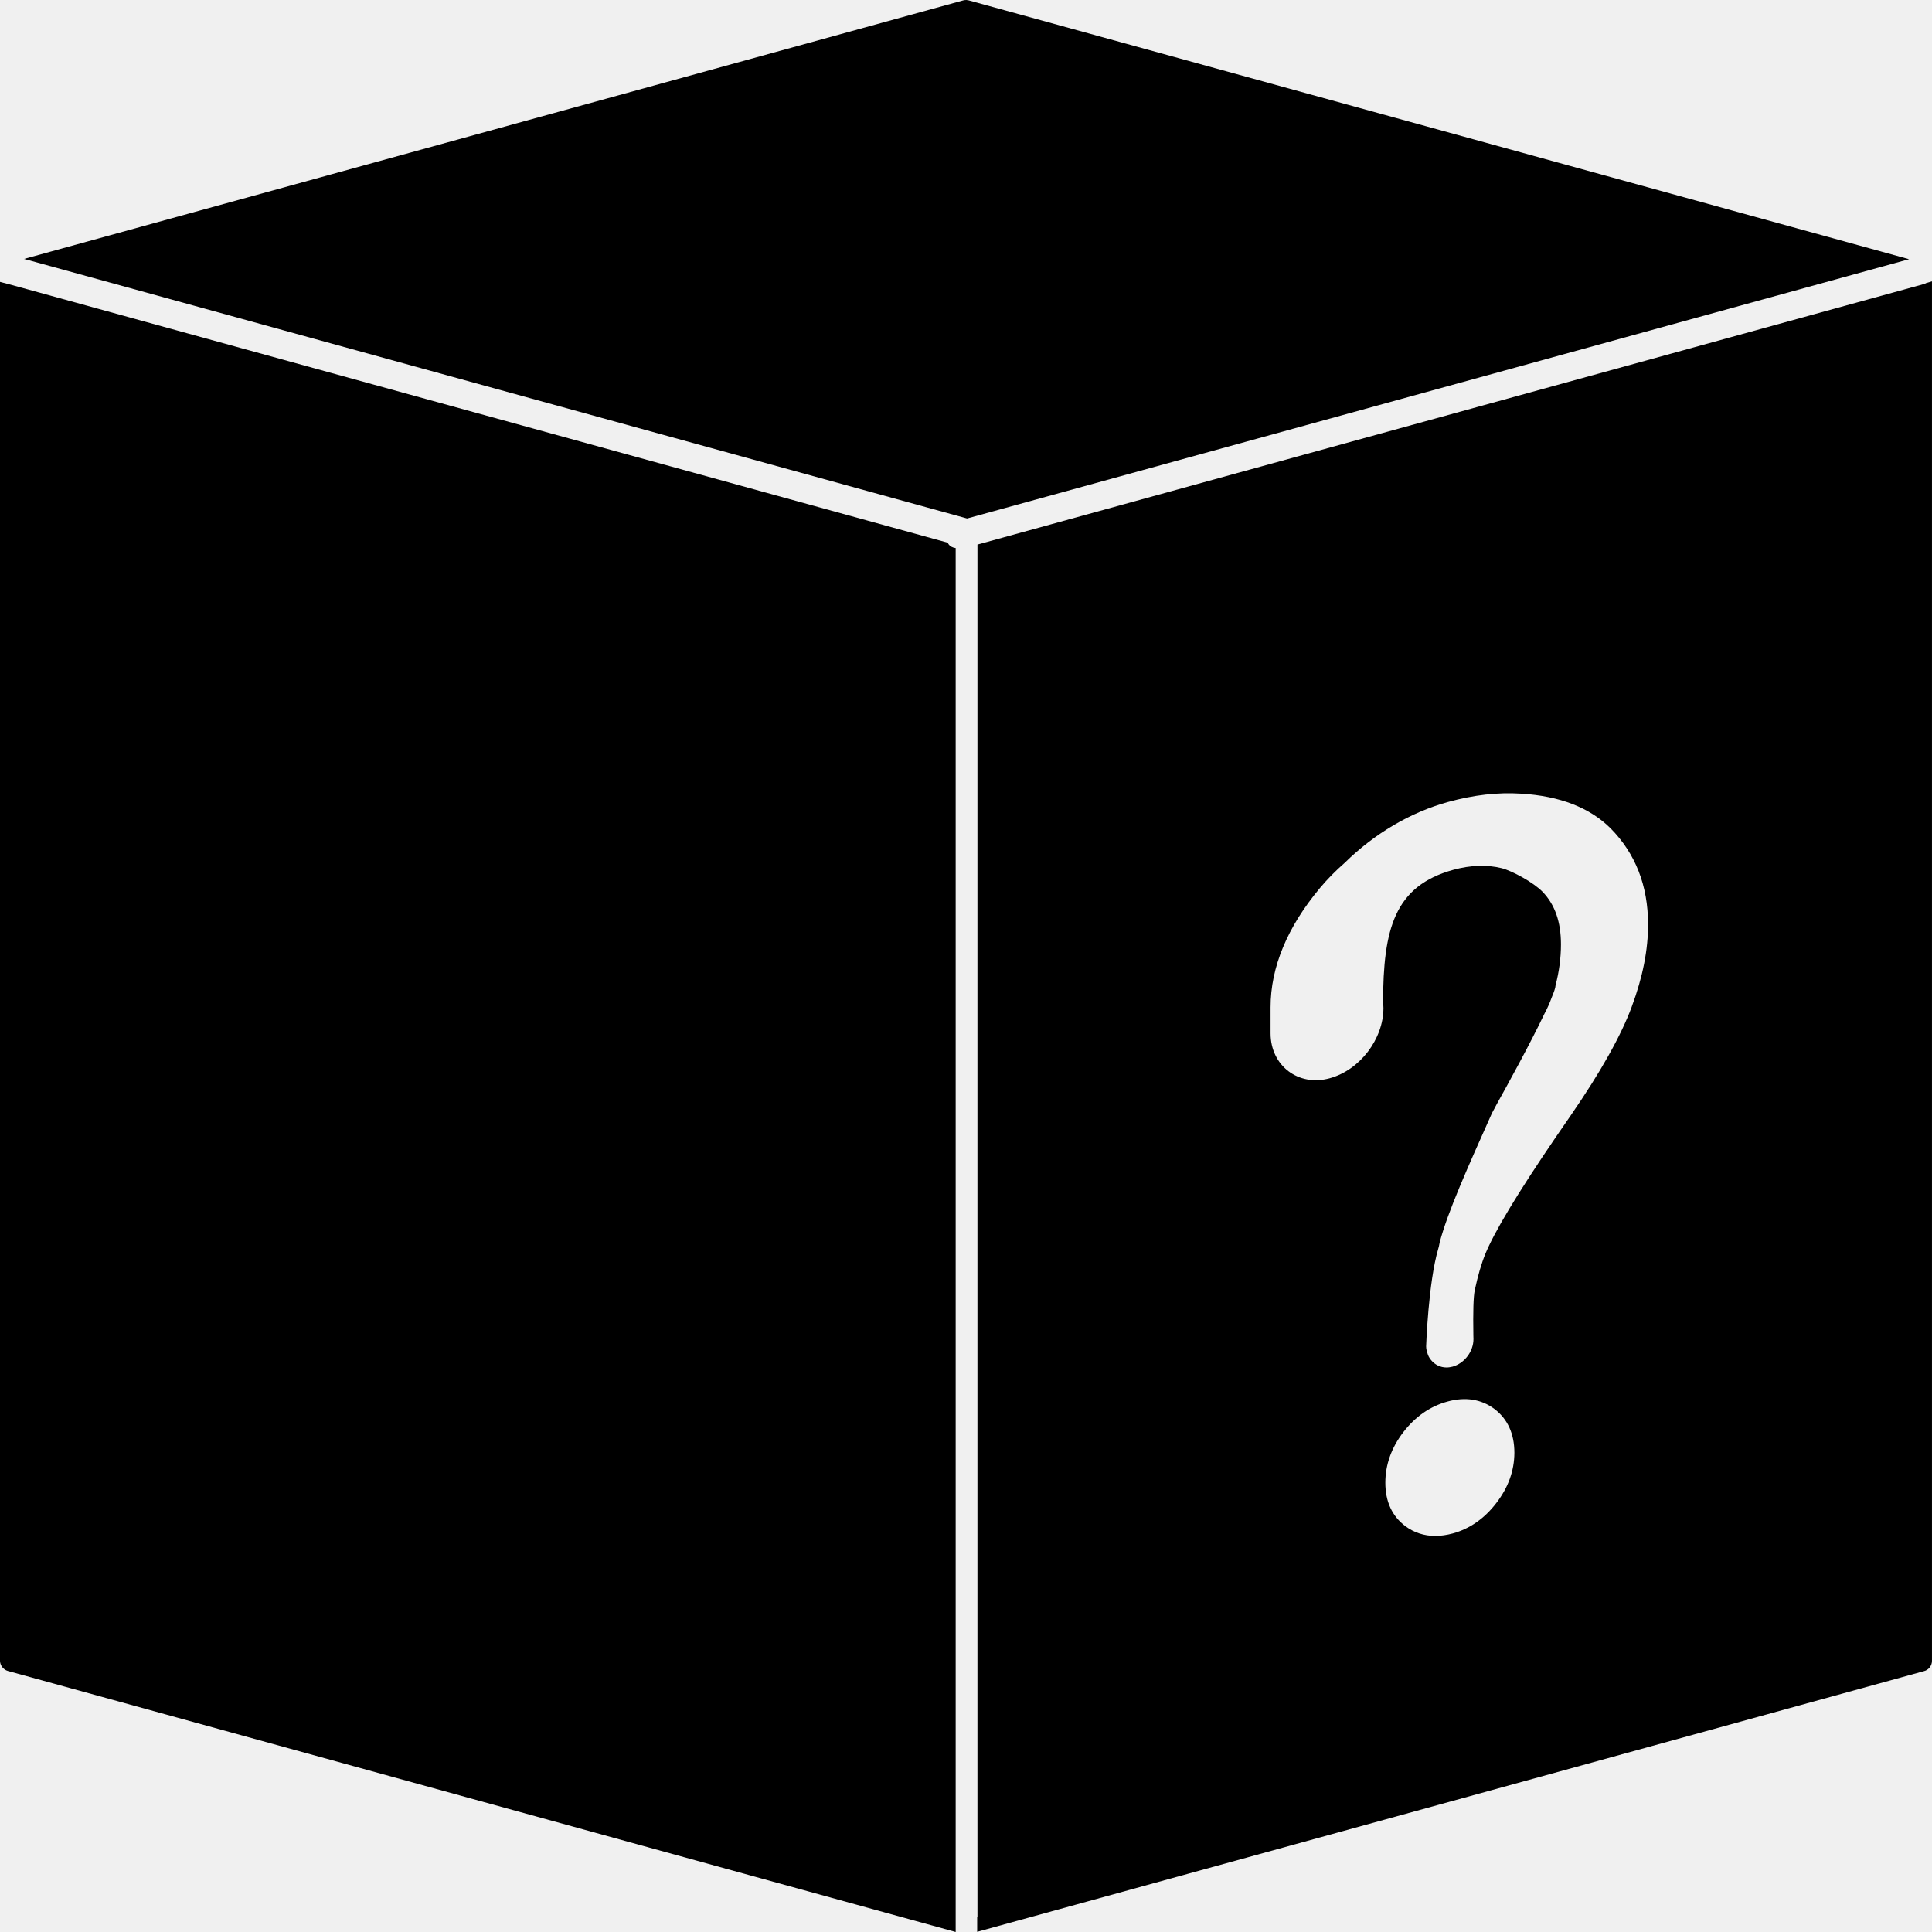
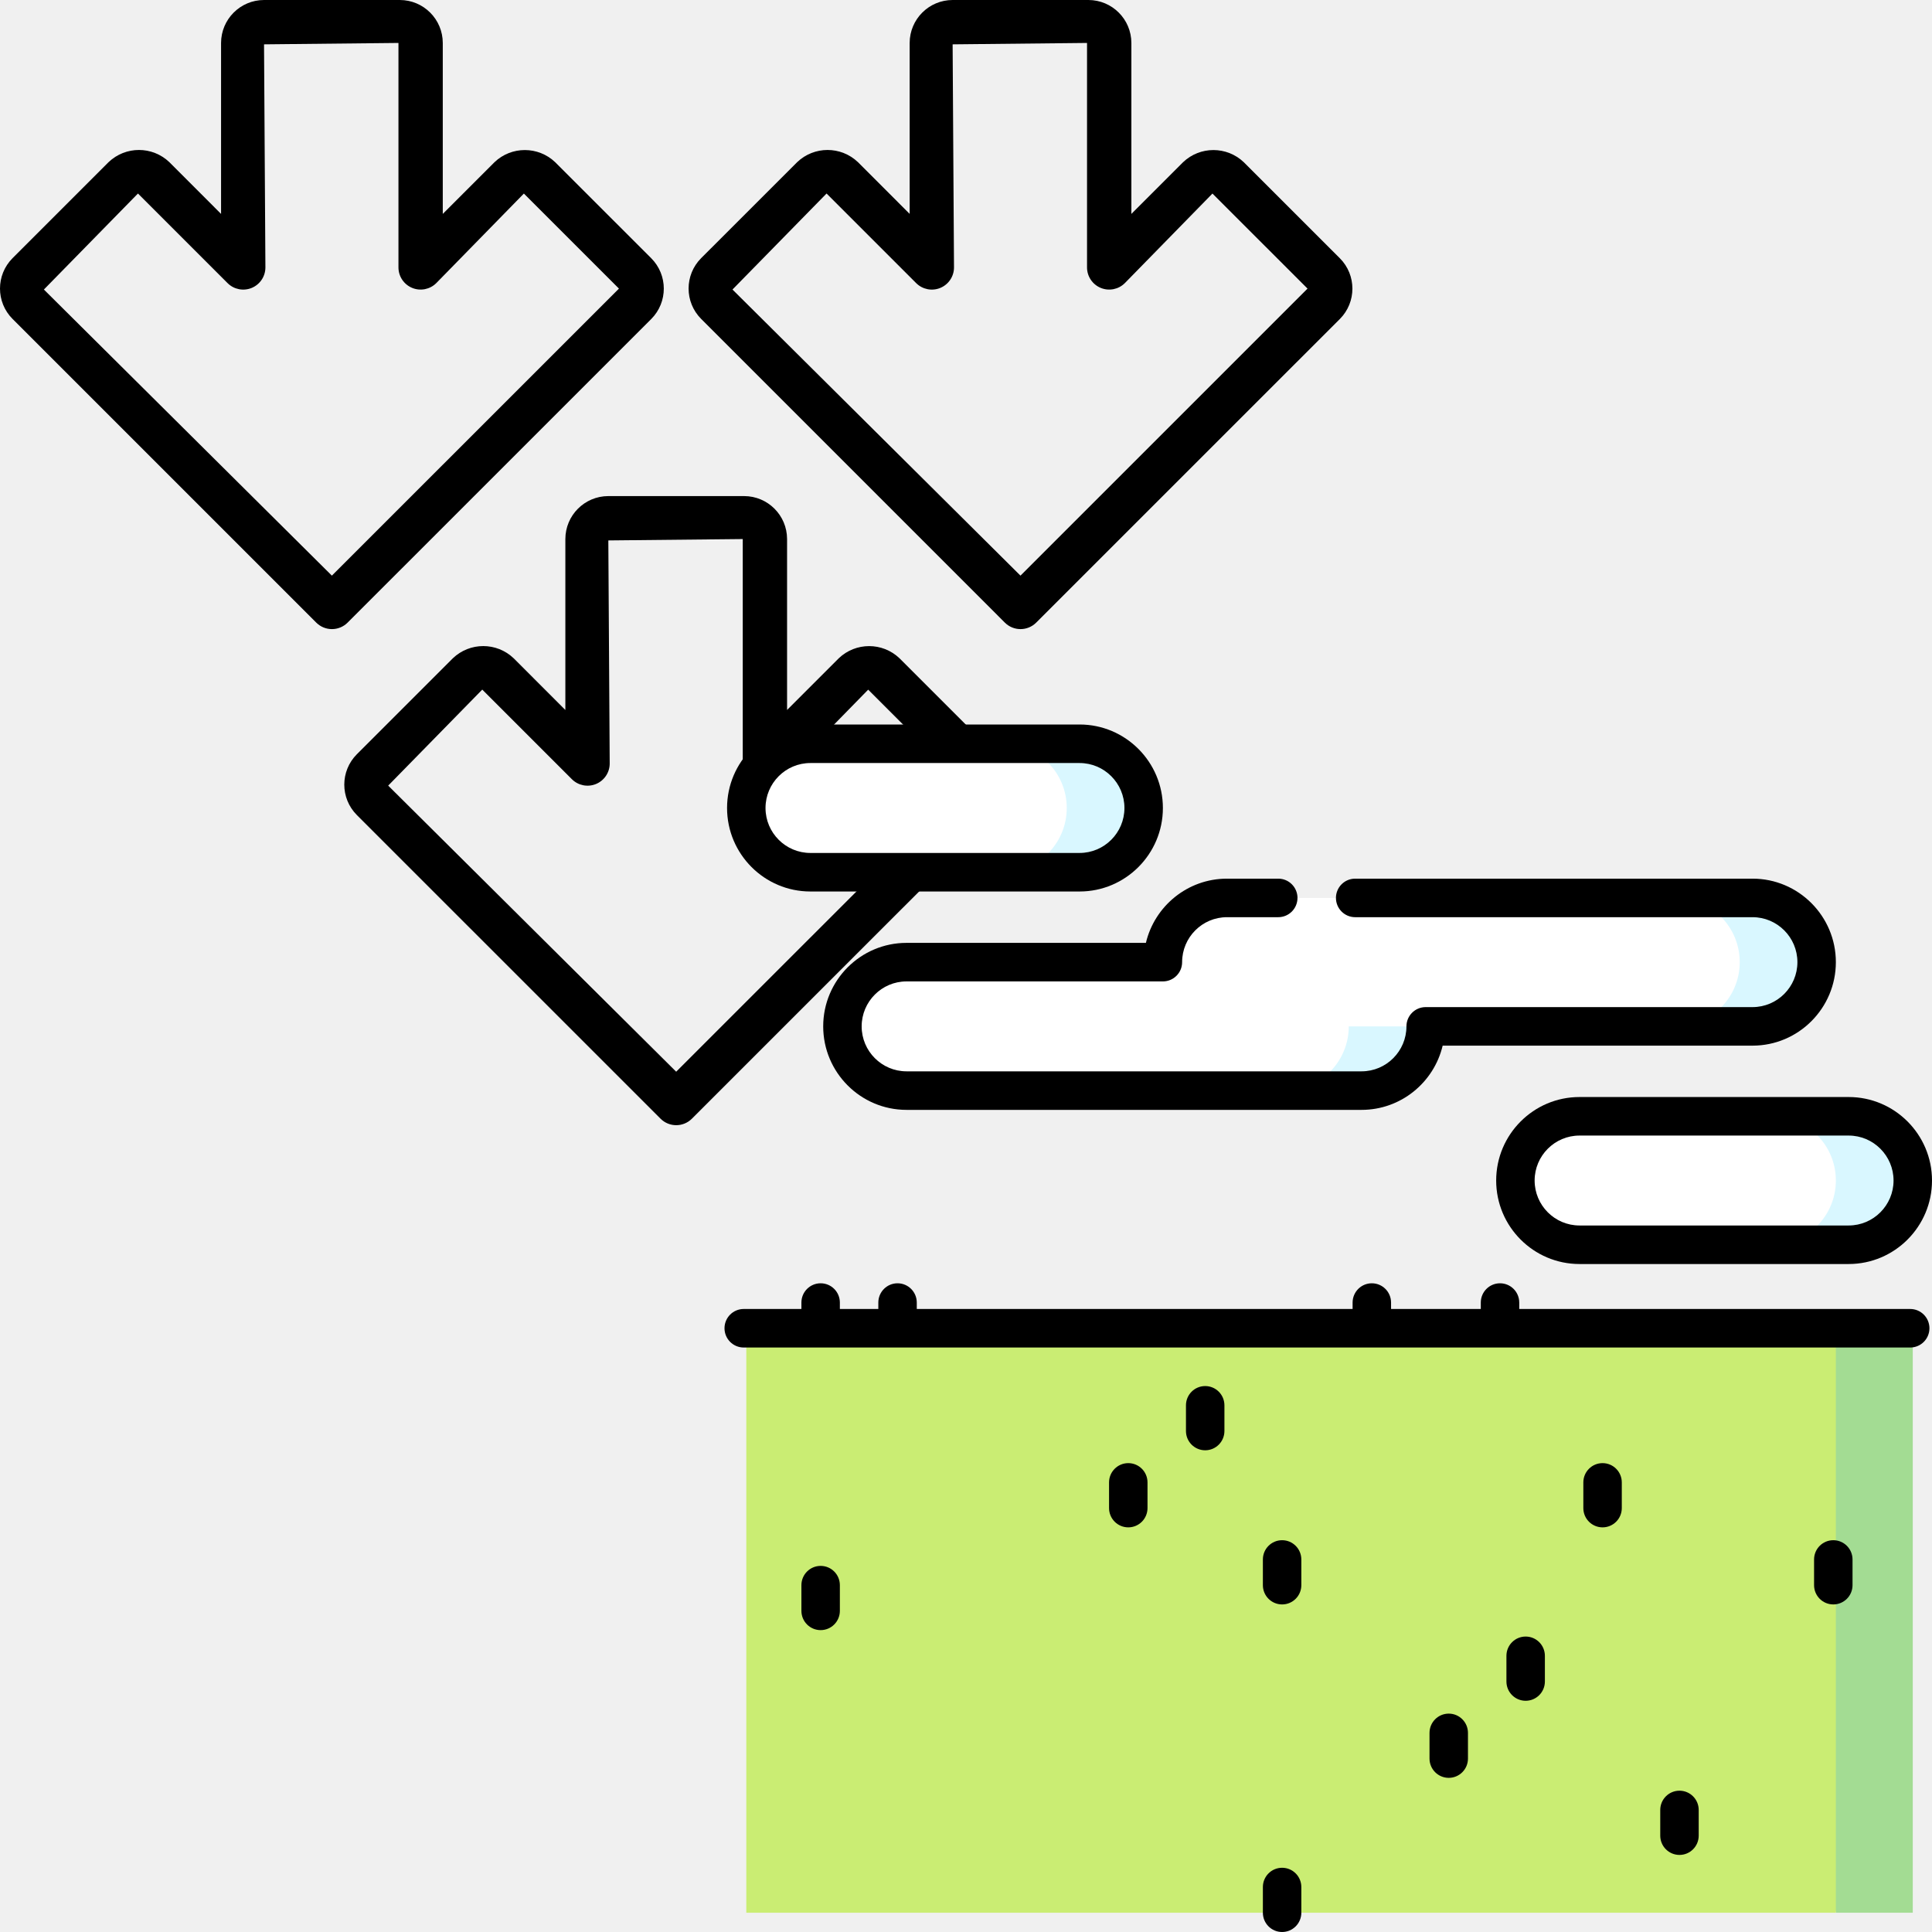
- <svg xmlns="http://www.w3.org/2000/svg" fill="#000000" width="800px" height="800px" viewBox="0 0 14 14" role="img" focusable="false" aria-hidden="true" version="1.1" id="svg1" xml:space="preserve">
-   <defs id="defs1" />
-   <g id="g4" transform="matrix(0.1658925,0,0,0.170439,-1.294593,-1.521969)">
-     <path d="m 49.23,32.055 c -0.012,-0.016 -0.012,-0.035 -0.02,-0.051 l -40.934,-10.969 -0.473,-0.121 v 58.617 c 0,0.203 0.145,0.387 0.344,0.441 l 41.402,11.098 v -58.84 c -0.125,-0.012 -0.246,-0.07 -0.32,-0.176 z" id="path1" />
-     <path d="m 50.016,8.93 c -0.047,0 -0.094,0.004 -0.137,0.016 l -41.023,10.992 41.191,11.035 41.148,-11.023 -41.074,-11.004 C 50.09,8.938 50.047,8.934 50.016,8.93 Z" id="path2" />
-     <path d="m 91.938,20.965 c -0.027,0.016 -0.055,0.031 -0.086,0.039 l -41.352,11.078 v 58.336 h -0.012 v 0.645 l 41.352,-11.082 c 0.207,-0.047 0.355,-0.23 0.355,-0.441 v -58.648 z M 73.165,72.832 c -0.52,0.66 -1.16,1.094 -1.902,1.293 -0.266,0.07 -0.523,0.105 -0.77,0.105 -0.484,0 -0.922,-0.141 -1.301,-0.414 -0.582,-0.426 -0.875,-1.047 -0.875,-1.848 0,-0.766 0.266,-1.488 0.785,-2.148 0.52,-0.656 1.164,-1.098 1.926,-1.301 0.781,-0.211 1.48,-0.102 2.051,0.312 0.578,0.426 0.875,1.055 0.875,1.867 -0.004,0.758 -0.266,1.473 -0.789,2.133 z m 5.918,-21.105 c -0.477,1.246 -1.352,2.766 -2.672,4.633 -1.824,2.555 -3.023,4.414 -3.566,5.531 -0.055,0.109 -0.105,0.227 -0.148,0.32 -0.184,0.434 -0.336,0.945 -0.473,1.566 -0.062,0.277 -0.078,0.93 -0.062,1.934 l 0.004,0.152 c 0,0.527 -0.395,1.031 -0.914,1.172 -0.086,0.02 -0.172,0.035 -0.258,0.035 -0.27,0 -0.508,-0.113 -0.68,-0.316 -0.074,-0.086 -0.133,-0.188 -0.164,-0.312 -0.02,-0.066 -0.051,-0.156 -0.051,-0.27 0,-0.023 0.098,-2.731 0.527,-4.141 0.027,-0.09 0.035,-0.125 0.039,-0.152 0.004,-0.016 0.023,-0.113 0.027,-0.133 0.355,-1.301 1.207,-3.148 2.281,-5.488 0.016,-0.031 0.102,-0.184 0.234,-0.426 0.43,-0.75 1.426,-2.508 2.059,-3.801 0.125,-0.227 0.227,-0.449 0.316,-0.688 0.121,-0.281 0.148,-0.395 0.156,-0.426 0.004,-0.035 0.008,-0.07 0.016,-0.105 0.152,-0.559 0.234,-1.156 0.234,-1.73 0,-0.957 -0.262,-1.688 -0.801,-2.234 -0.391,-0.395 -1.328,-0.895 -1.793,-1.008 -0.633,-0.152 -1.359,-0.129 -2.106,0.07 -2.578,0.691 -3.066,2.519 -3.07,5.652 0.004,0.008 0.016,0.145 0.016,0.223 0,1.32 -1.027,2.637 -2.348,2.988 -1.371,0.367 -2.582,-0.539 -2.582,-1.91 v -1.109 c 0,-1.699 0.73,-3.41 2.164,-5.078 0.316,-0.367 0.68,-0.727 1.074,-1.062 1.301,-1.246 2.867,-2.144 4.508,-2.586 1.137,-0.305 2.18,-0.418 3.203,-0.355 1.684,0.098 2.988,0.594 3.894,1.465 1.094,1.074 1.645,2.445 1.645,4.078 0.008,1.074 -0.23,2.258 -0.711,3.512 z" id="path3" />
+ <svg xmlns="http://www.w3.org/2000/svg" fill="#000000" version="1.1" id="Capa_1" width="800px" height="800px" viewBox="0 0 585.07 585.07" xml:space="preserve">
+   <defs id="defs2" />
+   <g data-name="Layer 122" id="g1" transform="matrix(6.714159,0,0,6.714159,-10.07996,-44.4813)" style="fill:#000000">
+     <path d="m 30.875,21.013 v 0 a 1.941,1.941 0 0 0 0,-2.74 l -4.332,-4.331 a 1.983,1.983 0 0 0 -2.74,0 l -2.331,2.331 v -7.71 A 1.94,1.94 0 0 0 19.535,6.625 H 13.41 a 1.94,1.94 0 0 0 -1.938,1.938 v 7.71 L 9.139,13.938 a 1.984,1.984 0 0 0 -2.74,0 L 2.067,18.27 a 1.941,1.941 0 0 0 5e-4,2.74 l 13.698,13.697 a 1,1 0 0 0 1.414,0 z M 16.47,32.588 3.481,19.684 l 4.243,-4.331 4.041,4.041 a 1,1 0 0 0 1.707,-0.707 L 13.41,8.625 19.473,8.562 v 10.124 a 1,1 0 0 0 1.707,0.707 l 3.95,-4.038 4.288,4.287 z m 25.602,3.728 a 1.983,1.983 0 0 0 -2.74,0 l -2.331,2.331 v -7.71 A 1.94,1.94 0 0 0 35.064,29 h -6.125 a 1.94,1.94 0 0 0 -1.938,1.938 v 7.71 l -2.333,-2.334 a 1.984,1.984 0 0 0 -2.74,0 l -4.332,4.331 a 1.941,1.941 0 0 0 0,2.74 L 31.294,57.082 a 1,1 0 0 0 1.414,0 L 46.404,43.388 h 5e-4 a 1.941,1.941 0 0 0 -5e-4,-2.74 z M 31.999,54.963 19.01,42.059 l 4.243,-4.331 4.041,4.041 a 1,1 0 0 0 1.707,-0.707 L 28.939,31 35.002,30.938 v 10.124 a 1,1 0 0 0 1.707,0.707 l 3.95,-4.038 4.288,4.287 z m 29.934,-36.69 -4.332,-4.331 a 1.983,1.983 0 0 0 -2.74,0 L 52.53,16.273 v -7.71 A 1.94,1.94 0 0 0 50.593,6.625 h -6.125 A 1.94,1.94 0 0 0 42.53,8.562 v 7.71 l -2.333,-2.334 a 1.984,1.984 0 0 0 -2.74,0 l -4.332,4.331 a 1.941,1.941 0 0 0 5e-4,2.74 L 46.823,34.707 a 1,1 0 0 0 1.414,0 L 61.933,21.013 h 5e-4 a 1.941,1.941 0 0 0 -5e-4,-2.74 z m -14.405,14.315 -12.989,-12.904 4.243,-4.331 4.041,4.041 a 1,1 0 0 0 1.707,-0.707 L 44.468,8.625 50.53,8.562 v 10.124 a 1,1 0 0 0 1.707,0.707 l 3.95,-4.038 4.288,4.287 z" id="path1" style="fill:#000000" />
+   </g>
+   <g id="g3" transform="matrix(0.7141968,0,0,0.7157163,219.4013,219.0119)">
+     <g id="g2">
+       <path style="fill:#d9f7ff" d="M 435.907,128.272 H 403.296 V 73.919 h 32.611 c 15.012,0 27.176,12.164 27.176,27.176 0,15.012 -12.164,27.177 -27.176,27.177 z" id="path1-0" />
+       <path style="fill:#d9f7ff" d="M 297.308,128.272 237.52,106.531 v 48.917 h 32.611 c 15.013,0 27.177,-12.164 27.177,-27.176 z" id="path2" />
+     </g>
+     <path style="fill:#ffffff" d="m 403.295,128.272 c 15.012,0 27.176,-12.164 27.176,-27.176 0,-15.012 -12.164,-27.176 -27.176,-27.176 H 213.062 c -15.012,0 -27.176,12.164 -27.176,27.176 H 77.18 c -15.012,0 -27.176,12.164 -27.176,27.176 0,15.012 12.164,27.176 27.176,27.176 h 160.34 c 15.012,0 27.176,-12.164 27.176,-27.176 h 32.611 z" id="path3" />
+     <path style="fill:#d9f7ff" d="M 476.671,166.318 H 444.06 v 54.352 h 32.611 c 15.012,0 27.176,-12.164 27.176,-27.176 0,-15.012 -12.164,-27.176 -27.176,-27.176 z" id="path4" />
+     <path style="fill:#ffffff" d="m 444.059,166.318 c 15.012,0 27.176,12.164 27.176,27.176 0,15.012 -12.164,27.176 -27.176,27.176 H 362.53 c -15.012,0 -27.176,-12.164 -27.176,-27.176 0,-15.012 12.164,-27.176 27.176,-27.176 z" id="path5" />
+     <path style="fill:#d9f7ff" d="m 150.556,8.696 h -32.611 v 54.352 h 32.611 c 15.012,0 27.176,-12.164 27.176,-27.176 0,-15.012 -12.164,-27.176 -27.176,-27.176 z" id="path6" />
+     <path style="fill:#ffffff" d="m 117.945,8.696 c 15.012,0 27.176,12.164 27.176,27.176 0,15.012 -12.164,27.176 -27.176,27.176 H 36.416 C 21.404,63.048 9.24,50.884 9.24,35.872 9.24,20.86 21.404,8.696 36.416,8.696 Z" id="path7" />
+     <polygon style="fill:#a3dc93" points="471.236,256 449.495,379.652 471.236,503.304 503.847,503.304 503.847,256 " id="polygon7" />
+     <rect x="9.24" y="256" style="fill:#caed73" width="461.996" height="247.304" id="rect7" />
+     <path d="m 77.18,92.943 c -19.48,0 -35.329,15.848 -35.329,35.329 0,19.481 15.849,35.329 35.329,35.329 h 192.951 c 16.675,0 30.69,-11.613 34.38,-27.176 h 131.395 c 19.481,0 35.329,-15.848 35.329,-35.329 0,-19.481 -15.848,-35.329 -35.329,-35.329 H 267.414 c -4.504,0 -8.153,3.649 -8.153,8.153 0,4.504 3.649,8.153 8.153,8.153 h 168.493 c 10.489,0 19.023,8.534 19.023,19.023 0,10.489 -8.534,19.023 -19.023,19.023 H 297.308 c -4.504,0 -8.153,3.649 -8.153,8.153 0,10.489 -8.534,19.023 -19.023,19.023 H 77.18 c -10.489,0 -19.023,-8.534 -19.023,-19.023 0,-10.489 8.534,-19.023 19.023,-19.023 h 108.705 c 4.503,0 8.153,-3.649 8.153,-8.153 0,-10.489 8.534,-19.023 19.023,-19.023 h 21.741 c 4.503,0 8.153,-3.649 8.153,-8.153 0,-4.504 -3.65,-8.153 -8.153,-8.153 h -21.741 c -16.675,0 -30.69,11.613 -34.379,27.176 z" id="path8" />
+     <path d="m 327.202,193.495 c 0,19.481 15.848,35.329 35.329,35.329 h 114.14 c 19.481,0 35.329,-15.848 35.329,-35.329 0,-19.481 -15.848,-35.329 -35.329,-35.329 h -114.14 c -19.481,0 -35.329,15.848 -35.329,35.329 z m 168.492,0 c 0,10.489 -8.534,19.023 -19.023,19.023 h -114.14 c -10.489,0 -19.023,-8.534 -19.023,-19.023 0,-10.489 8.534,-19.023 19.023,-19.023 h 114.14 c 10.489,-0.001 19.023,8.534 19.023,19.023 z" id="path9" />
+     <path d="m 36.416,71.202 h 114.14 c 19.48,0 35.329,-15.848 35.329,-35.329 0,-19.481 -15.849,-35.329 -35.329,-35.329 H 36.416 c -19.48,0 -35.329,15.848 -35.329,35.329 0,19.481 15.849,35.329 35.329,35.329 z m 0,-54.353 h 114.14 c 10.489,0 19.023,8.534 19.023,19.023 0,10.489 -8.534,19.023 -19.023,19.023 H 36.416 c -10.489,0 -19.023,-8.534 -19.023,-19.023 0,-10.489 8.534,-19.023 19.023,-19.023 z" id="path10" />
+     <path d="M 502.76,247.847 H 336.985 v -2.718 c 0,-4.504 -3.649,-8.153 -8.153,-8.153 -4.504,0 -8.153,3.649 -8.153,8.153 v 2.718 h -38.047 v -2.718 c 0,-4.504 -3.649,-8.153 -8.153,-8.153 -4.504,0 -8.153,3.649 -8.153,8.153 v 2.718 H 81.529 v -2.718 c 0,-4.504 -3.65,-8.153 -8.153,-8.153 -4.503,0 -8.153,3.649 -8.153,8.153 v 2.718 H 48.917 v -2.718 c 0,-4.504 -3.65,-8.153 -8.153,-8.153 -4.503,0 -8.153,3.649 -8.153,8.153 v 2.718 H 8.153 C 3.65,247.847 0,251.496 0,256 c 0,4.504 3.65,8.153 8.153,8.153 H 502.76 c 4.504,0 8.153,-3.649 8.153,-8.153 0,-4.504 -3.649,-8.153 -8.153,-8.153 z" id="path11" />
+     <path d="m 40.764,356.552 c -4.503,0 -8.153,3.649 -8.153,8.153 v 10.87 c 0,4.504 3.65,8.153 8.153,8.153 4.503,0 8.153,-3.649 8.153,-8.153 v -10.87 c 0,-4.504 -3.65,-8.153 -8.153,-8.153 z" id="path12" />
+     <path d="m 339.703,386.446 c -4.504,0 -8.153,3.649 -8.153,8.153 v 10.87 c 0,4.504 3.649,8.153 8.153,8.153 4.504,0 8.153,-3.649 8.153,-8.153 v -10.87 c 0,-4.504 -3.65,-8.153 -8.153,-8.153 z" id="path13" />
+     <path d="m 307.091,419.057 c -4.504,0 -8.153,3.649 -8.153,8.153 v 10.87 c 0,4.504 3.649,8.153 8.153,8.153 4.504,0 8.153,-3.649 8.153,-8.153 v -10.87 c 0,-4.503 -3.649,-8.153 -8.153,-8.153 z" id="path14" />
+     <path d="m 372.314,313.07 c -4.504,0 -8.153,3.649 -8.153,8.153 v 10.87 c 0,4.504 3.649,8.153 8.153,8.153 4.504,0 8.153,-3.649 8.153,-8.153 v -10.87 c 0,-4.504 -3.649,-8.153 -8.153,-8.153 z" id="path15" />
+     <path d="m 470.149,345.682 c -4.504,0 -8.153,3.649 -8.153,8.153 v 10.87 c 0,4.504 3.649,8.153 8.153,8.153 4.504,0 8.153,-3.649 8.153,-8.153 v -10.87 c 0,-4.504 -3.65,-8.153 -8.153,-8.153 z" id="path16" />
+     <path d="m 171.21,313.07 c -4.503,0 -8.153,3.649 -8.153,8.153 v 10.87 c 0,4.504 3.65,8.153 8.153,8.153 4.503,0 8.153,-3.649 8.153,-8.153 v -10.87 c 0,-4.504 -3.65,-8.153 -8.153,-8.153 z" id="path17" />
+     <path d="m 236.433,345.682 c -4.503,0 -8.153,3.649 -8.153,8.153 v 10.87 c 0,4.504 3.65,8.153 8.153,8.153 4.503,0 8.153,-3.649 8.153,-8.153 v -10.87 c 0,-4.504 -3.65,-8.153 -8.153,-8.153 z" id="path18" />
+     <path d="m 236.433,484.28 c -4.503,0 -8.153,3.649 -8.153,8.153 v 10.871 c 0,4.504 3.65,8.153 8.153,8.153 4.503,0 8.153,-3.649 8.153,-8.153 v -10.871 c 0,-4.503 -3.65,-8.153 -8.153,-8.153 z" id="path19" />
+     <path d="m 203.822,280.459 c -4.503,0 -8.153,3.649 -8.153,8.153 v 10.87 c 0,4.504 3.65,8.153 8.153,8.153 4.503,0 8.153,-3.649 8.153,-8.153 v -10.87 c 0,-4.504 -3.651,-8.153 -8.153,-8.153 z" id="path20" />
+     <path d="m 404.926,451.669 c -4.504,0 -8.153,3.649 -8.153,8.153 v 10.87 c 0,4.504 3.649,8.153 8.153,8.153 4.504,0 8.153,-3.649 8.153,-8.153 v -10.87 c 0,-4.504 -3.65,-8.153 -8.153,-8.153 z" id="path21" />
  </g>
</svg>
